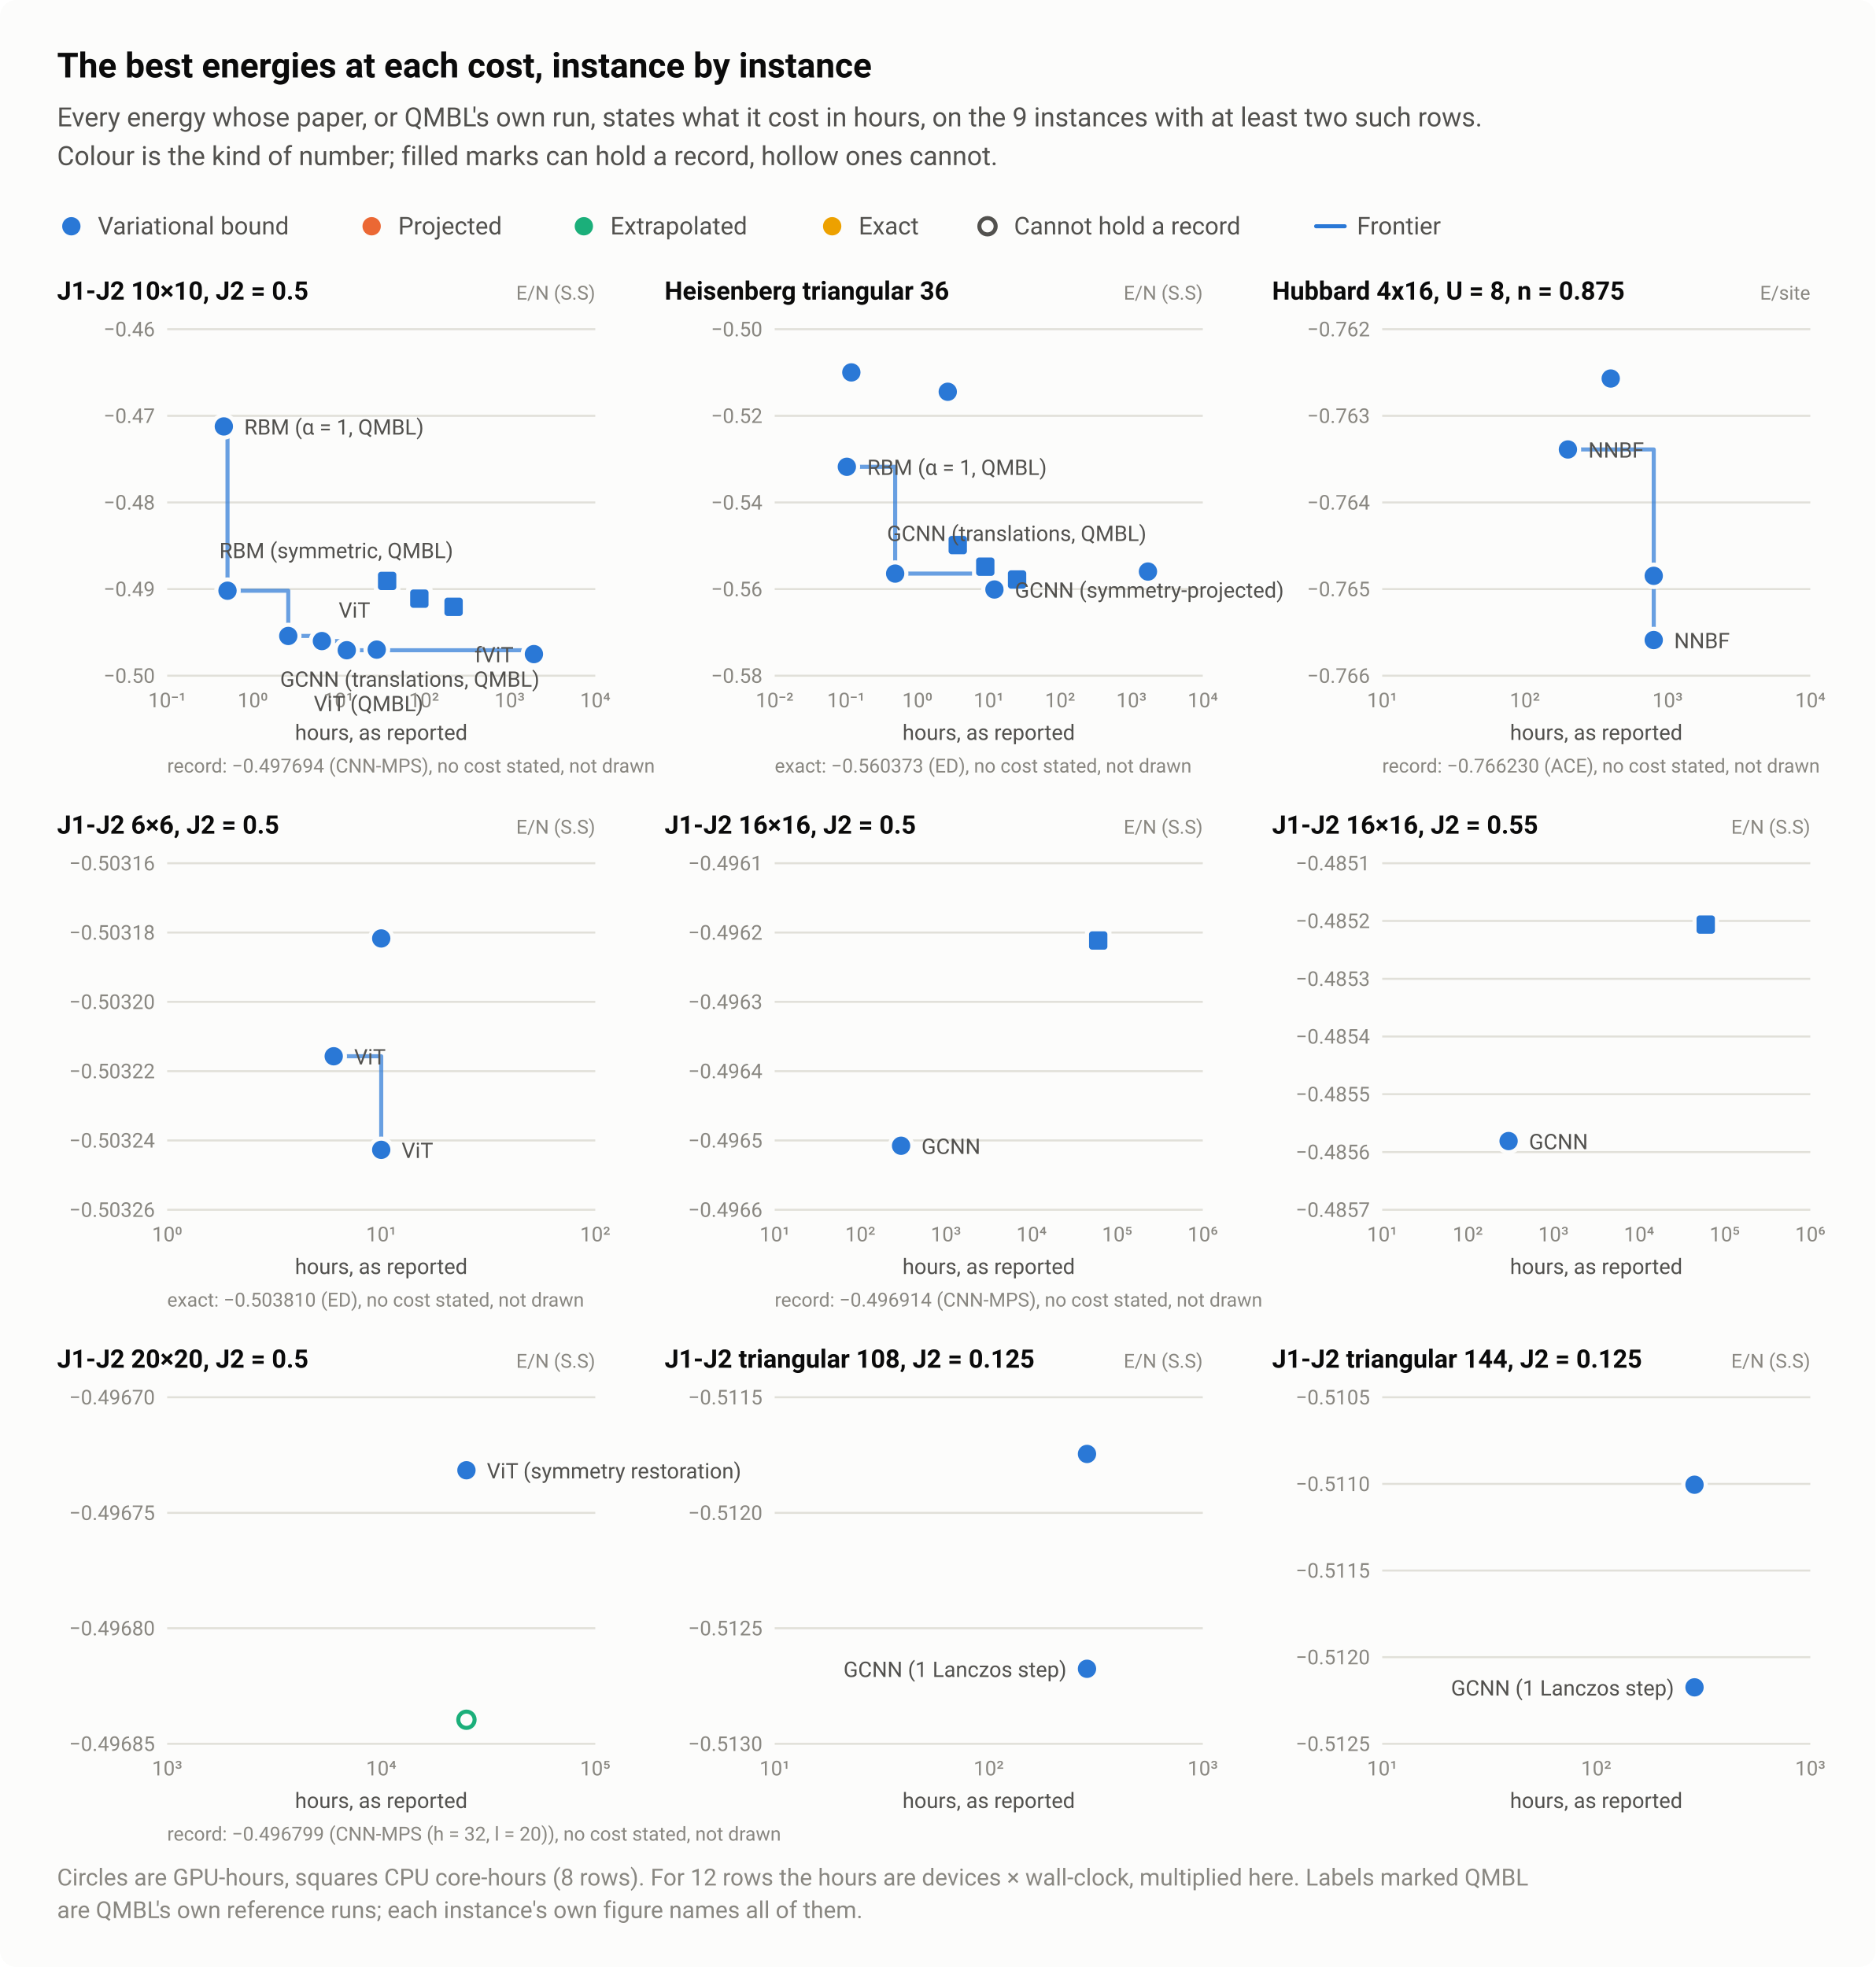
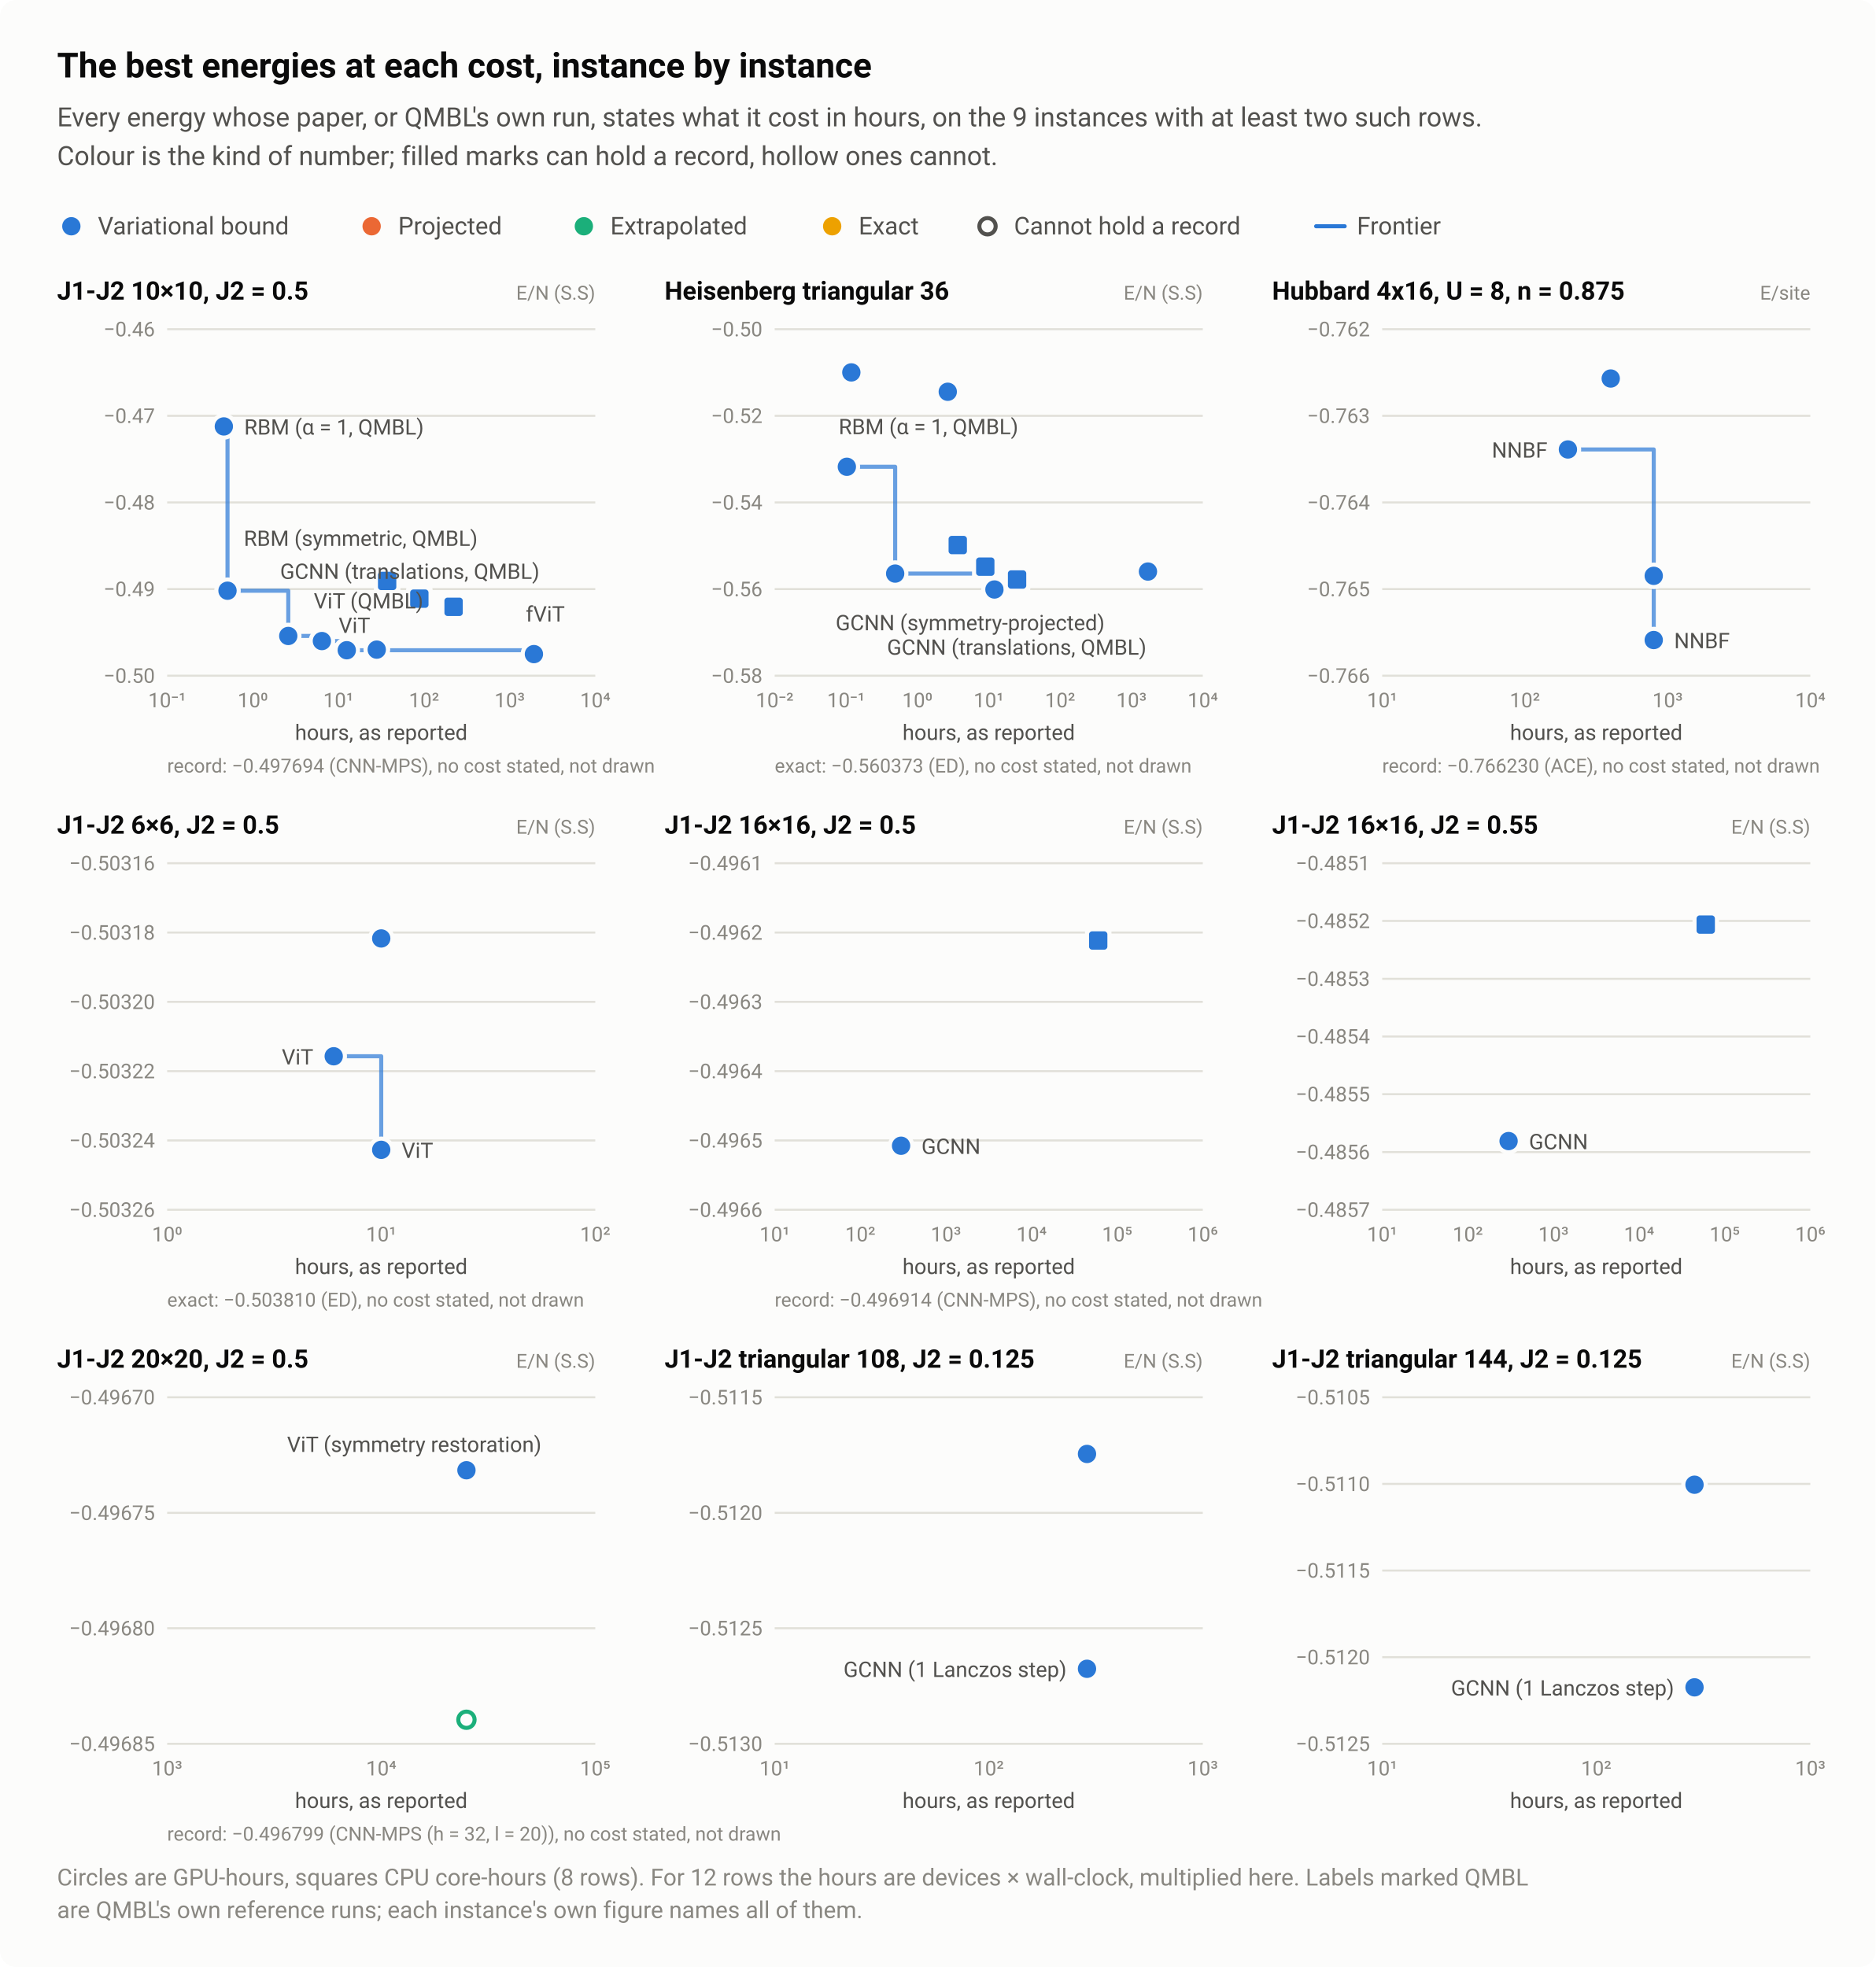
<svg xmlns="http://www.w3.org/2000/svg" width="920" height="965" viewBox="0 0 920 965" role="img" aria-labelledby="title desc">
  <style>text{font-family:system-ui,-apple-system,"Segoe UI",Roboto,"Helvetica Neue",Arial,sans-serif}</style>
  <rect width="920" height="965" rx="8" fill="#fcfcfb" />
  <text x="28" y="38" font-size="17" fill="#0b0b0b" font-weight="600">The best energies at each cost, instance by instance</text>
  <text x="28" y="62" font-size="13" fill="#52514e">Every energy whose paper, or QMBL's own run, states what it cost in hours, on the 9 instances with at least two such rows.</text>
  <text x="28" y="81" font-size="13" fill="#52514e">Colour is the kind of number; filled marks can hold a record, hollow ones cannot.</text>
  <circle cx="35" cy="111" r="6.5" fill="#fcfcfb" />
  <circle cx="35" cy="111" r="4.5" fill="#2a78d6" />
  <text x="48" y="115" font-size="12" fill="#52514e">Variational bound</text>
  <circle cx="182.3" cy="111" r="6.5" fill="#fcfcfb" />
  <circle cx="182.3" cy="111" r="4.5" fill="#eb6834" />
  <text x="195.3" y="115" font-size="12" fill="#52514e">Projected</text>
  <circle cx="286.4" cy="111" r="6.5" fill="#fcfcfb" />
  <circle cx="286.4" cy="111" r="4.5" fill="#1baf7a" />
  <text x="299.4" y="115" font-size="12" fill="#52514e">Extrapolated</text>
  <circle cx="408.2" cy="111" r="6.5" fill="#fcfcfb" />
  <circle cx="408.2" cy="111" r="4.5" fill="#eda100" />
  <text x="421.2" y="115" font-size="12" fill="#52514e">Exact</text>
  <circle cx="484.4" cy="111" r="6.5" fill="#fcfcfb" />
  <circle cx="484.4" cy="111" r="4" fill="#fcfcfb" stroke="#52514e" stroke-width="2" />
  <text x="497.4" y="115" font-size="12" fill="#52514e">Cannot hold a record</text>
  <path d="M645.6 111H659.6" stroke="#2a78d6" stroke-width="2" stroke-linecap="round" />
  <text x="665.6" y="115" font-size="12" fill="#52514e">Frontier</text>
  <text x="28" y="147" font-size="12.5" fill="#0b0b0b" font-weight="600">J1-J2 10×10, J2 = 0.5</text>
  <text x="292" y="147" font-size="9.5" fill="#898781" text-anchor="end">E/N (S.S)</text>
  <path d="M82 331.5H292" stroke="#e1e0d9" stroke-width="1" />
  <text x="76" y="335" font-size="10" fill="#898781" text-anchor="end" style="font-variant-numeric:tabular-nums">−0.50</text>
  <path d="M82 289H292" stroke="#e1e0d9" stroke-width="1" />
  <text x="76" y="292.5" font-size="10" fill="#898781" text-anchor="end" style="font-variant-numeric:tabular-nums">−0.49</text>
  <path d="M82 246.5H292" stroke="#e1e0d9" stroke-width="1" />
  <text x="76" y="250" font-size="10" fill="#898781" text-anchor="end" style="font-variant-numeric:tabular-nums">−0.48</text>
  <path d="M82 204H292" stroke="#e1e0d9" stroke-width="1" />
  <text x="76" y="207.5" font-size="10" fill="#898781" text-anchor="end" style="font-variant-numeric:tabular-nums">−0.47</text>
  <path d="M82 161.5H292" stroke="#e1e0d9" stroke-width="1" />
  <text x="76" y="165" font-size="10" fill="#898781" text-anchor="end" style="font-variant-numeric:tabular-nums">−0.46</text>
  <text x="82" y="347" font-size="10" fill="#898781" text-anchor="middle" style="font-variant-numeric:tabular-nums">10⁻¹</text>
  <text x="124" y="347" font-size="10" fill="#898781" text-anchor="middle" style="font-variant-numeric:tabular-nums">10⁰</text>
  <text x="166" y="347" font-size="10" fill="#898781" text-anchor="middle" style="font-variant-numeric:tabular-nums">10¹</text>
  <text x="208" y="347" font-size="10" fill="#898781" text-anchor="middle" style="font-variant-numeric:tabular-nums">10²</text>
  <text x="250" y="347" font-size="10" fill="#898781" text-anchor="middle" style="font-variant-numeric:tabular-nums">10³</text>
  <text x="292" y="347" font-size="10" fill="#898781" text-anchor="middle" style="font-variant-numeric:tabular-nums">10⁴</text>
  <path d="M109.8 209.2H111.6V289.8H141.4V312H157.9V314.5H170.1V319H261.9V320.9" fill="none" stroke="#2a78d6" stroke-width="2" stroke-linejoin="round" stroke-linecap="round" opacity="0.7" />
  <a class="pt" href="/instances/#r-J1J2_square_100_P_0_5-222e496c">
    <circle cx="261.9" cy="320.9" r="6.5" fill="#fcfcfb" />
    <circle cx="261.9" cy="320.9" r="4.5" fill="#2a78d6" />
  </a>
  <a class="pt" href="/instances/#r-J1J2_square_100_P_0_5-0c62bd86">
    <circle cx="184.8" cy="318.4" r="6.5" fill="#fcfcfb" />
    <circle cx="184.8" cy="318.4" r="4.5" fill="#2a78d6" />
  </a>
  <a class="pt" href="/instances/#r-J1J2_square_100_P_0_5-5bc62a0e">
    <circle cx="184.8" cy="318.7" r="6.5" fill="#fcfcfb" />
    <circle cx="184.8" cy="318.7" r="4.5" fill="#2a78d6" />
  </a>
  <a class="pt" href="/instances/#r-J1J2_square_100_P_0_5-3709d247">
    <circle cx="170.1" cy="319" r="6.5" fill="#fcfcfb" />
    <circle cx="170.1" cy="319" r="4.5" fill="#2a78d6" />
  </a>
  <a class="pt" href="/instances/#r-J1J2_square_100_P_0_5-a0d6bd32">
    <rect x="183.4" y="278.5" width="13" height="13" rx="2" fill="#fcfcfb" />
    <rect x="185.4" y="280.5" width="9" height="9" rx="1.5" fill="#2a78d6" />
  </a>
  <a class="pt" href="/instances/#r-J1J2_square_100_P_0_5-40ca8799">
    <rect x="199.2" y="287.2" width="13" height="13" rx="2" fill="#fcfcfb" />
    <rect x="201.2" y="289.2" width="9" height="9" rx="1.5" fill="#2a78d6" />
  </a>
  <a class="pt" href="/instances/#r-J1J2_square_100_P_0_5-dac27471">
    <rect x="216" y="291.2" width="13" height="13" rx="2" fill="#fcfcfb" />
    <rect x="218" y="293.2" width="9" height="9" rx="1.5" fill="#2a78d6" />
  </a>
  <a class="pt" href="/instances/#r-J1J2_square_100_P_0_5-9da87ced">
    <circle cx="141.4" cy="312" r="6.5" fill="#fcfcfb" />
    <circle cx="141.4" cy="312" r="4.5" fill="#2a78d6" />
  </a>
  <a class="pt" href="/instances/#r-J1J2_square_100_P_0_5-11bb7c21">
    <circle cx="109.8" cy="209.2" r="6.5" fill="#fcfcfb" />
    <circle cx="109.8" cy="209.2" r="4.5" fill="#2a78d6" />
  </a>
  <a class="pt" href="/instances/#r-J1J2_square_100_P_0_5-26119544">
    <circle cx="111.6" cy="289.8" r="6.5" fill="#fcfcfb" />
    <circle cx="111.6" cy="289.8" r="4.5" fill="#2a78d6" />
  </a>
  <a class="pt" href="/instances/#r-J1J2_square_100_P_0_5-581a942d">
    <circle cx="157.9" cy="314.5" r="6.5" fill="#fcfcfb" />
    <circle cx="157.9" cy="314.5" r="4.5" fill="#2a78d6" />
  </a>
  <text x="119.8" y="213.2" font-size="10.5" fill="#52514e" text-anchor="start">RBM (α = 1, QMBL)</text>
-   <text x="107.6" y="273.8" font-size="10.5" fill="#52514e" text-anchor="start">RBM (symmetric, QMBL)</text>
-   <text x="166.1" y="303" font-size="10.5" fill="#52514e" text-anchor="start">ViT</text>
-   <text x="251.9" y="324.9" font-size="10.5" fill="#52514e" text-anchor="end">fViT</text>
-   <text x="137.4" y="336.9" font-size="10.5" fill="#52514e" text-anchor="start">GCNN (translations, QMBL)</text>
-   <text x="153.9" y="348.9" font-size="10.5" fill="#52514e" text-anchor="start">ViT (QMBL)</text>
+   <text x="119.6" y="267.8" font-size="10.5" fill="#52514e" text-anchor="start">RBM (symmetric, QMBL)</text>
+   <text x="137.4" y="284" font-size="10.5" fill="#52514e" text-anchor="start">GCNN (translations, QMBL)</text>
+   <text x="153.9" y="298.5" font-size="10.5" fill="#52514e" text-anchor="start">ViT (QMBL)</text>
+   <text x="166.1" y="310.5" font-size="10.5" fill="#52514e" text-anchor="start">ViT</text>
+   <text x="257.9" y="304.9" font-size="10.5" fill="#52514e" text-anchor="start">fViT</text>
  <text x="187" y="363" font-size="10.5" fill="#52514e" text-anchor="middle">hours, as reported</text>
  <text x="82" y="379" font-size="9.5" fill="#898781">record: −0.497694 (CNN-MPS), no cost stated, not drawn</text>
  <text x="326" y="147" font-size="12.5" fill="#0b0b0b" font-weight="600">Heisenberg triangular 36</text>
  <text x="590" y="147" font-size="9.5" fill="#898781" text-anchor="end">E/N (S.S)</text>
  <path d="M380 331.5H590" stroke="#e1e0d9" stroke-width="1" />
  <text x="374" y="335" font-size="10" fill="#898781" text-anchor="end" style="font-variant-numeric:tabular-nums">−0.58</text>
  <path d="M380 289H590" stroke="#e1e0d9" stroke-width="1" />
  <text x="374" y="292.5" font-size="10" fill="#898781" text-anchor="end" style="font-variant-numeric:tabular-nums">−0.56</text>
  <path d="M380 246.5H590" stroke="#e1e0d9" stroke-width="1" />
  <text x="374" y="250" font-size="10" fill="#898781" text-anchor="end" style="font-variant-numeric:tabular-nums">−0.54</text>
  <path d="M380 204H590" stroke="#e1e0d9" stroke-width="1" />
  <text x="374" y="207.5" font-size="10" fill="#898781" text-anchor="end" style="font-variant-numeric:tabular-nums">−0.52</text>
  <path d="M380 161.5H590" stroke="#e1e0d9" stroke-width="1" />
  <text x="374" y="165" font-size="10" fill="#898781" text-anchor="end" style="font-variant-numeric:tabular-nums">−0.50</text>
  <text x="380" y="347" font-size="10" fill="#898781" text-anchor="middle" style="font-variant-numeric:tabular-nums">10⁻²</text>
  <text x="415" y="347" font-size="10" fill="#898781" text-anchor="middle" style="font-variant-numeric:tabular-nums">10⁻¹</text>
  <text x="450" y="347" font-size="10" fill="#898781" text-anchor="middle" style="font-variant-numeric:tabular-nums">10⁰</text>
  <text x="485" y="347" font-size="10" fill="#898781" text-anchor="middle" style="font-variant-numeric:tabular-nums">10¹</text>
  <text x="520" y="347" font-size="10" fill="#898781" text-anchor="middle" style="font-variant-numeric:tabular-nums">10²</text>
  <text x="555" y="347" font-size="10" fill="#898781" text-anchor="middle" style="font-variant-numeric:tabular-nums">10³</text>
  <text x="590" y="347" font-size="10" fill="#898781" text-anchor="middle" style="font-variant-numeric:tabular-nums">10⁴</text>
  <path d="M415.4 229H439.1V281.4H487.8V289.2" fill="none" stroke="#2a78d6" stroke-width="2" stroke-linejoin="round" stroke-linecap="round" opacity="0.7" />
  <a class="pt" href="/instances/#r-Heisenberg_triangular_36_P-88a6f74f">
    <circle cx="487.8" cy="289.2" r="6.5" fill="#fcfcfb" />
    <circle cx="487.8" cy="289.2" r="4.5" fill="#2a78d6" />
  </a>
  <a class="pt" href="/instances/#r-Heisenberg_triangular_36_P-3ae3c49e">
    <circle cx="563.1" cy="280.4" r="6.5" fill="#fcfcfb" />
    <circle cx="563.1" cy="280.4" r="4.5" fill="#2a78d6" />
  </a>
  <a class="pt" href="/instances/#r-Heisenberg_triangular_36_P-329bb272">
    <rect x="463.3" y="260.9" width="13" height="13" rx="2" fill="#fcfcfb" />
    <rect x="465.3" y="262.9" width="9" height="9" rx="1.5" fill="#2a78d6" />
  </a>
  <a class="pt" href="/instances/#r-Heisenberg_triangular_36_P-8d7d43da">
    <rect x="476.8" y="271.5" width="13" height="13" rx="2" fill="#fcfcfb" />
    <rect x="478.8" y="273.5" width="9" height="9" rx="1.5" fill="#2a78d6" />
  </a>
  <a class="pt" href="/instances/#r-Heisenberg_triangular_36_P-694c3654">
    <rect x="492.4" y="277.8" width="13" height="13" rx="2" fill="#fcfcfb" />
    <rect x="494.4" y="279.8" width="9" height="9" rx="1.5" fill="#2a78d6" />
  </a>
  <a class="pt" href="/instances/#r-Heisenberg_triangular_36_P-66db2a5c">
    <circle cx="439.1" cy="281.4" r="6.5" fill="#fcfcfb" />
    <circle cx="439.1" cy="281.4" r="4.5" fill="#2a78d6" />
  </a>
  <a class="pt" href="/instances/#r-Heisenberg_triangular_36_P-8465a519">
    <circle cx="415.4" cy="229" r="6.5" fill="#fcfcfb" />
    <circle cx="415.4" cy="229" r="4.5" fill="#2a78d6" />
  </a>
  <a class="pt" href="/instances/#r-Heisenberg_triangular_36_P-d14665f7">
    <circle cx="417.6" cy="182.7" r="6.5" fill="#fcfcfb" />
    <circle cx="417.6" cy="182.7" r="4.5" fill="#2a78d6" />
  </a>
  <a class="pt" href="/instances/#r-Heisenberg_triangular_36_P-4f3f2d26">
    <circle cx="464.9" cy="192.2" r="6.5" fill="#fcfcfb" />
    <circle cx="464.9" cy="192.2" r="4.5" fill="#2a78d6" />
  </a>
-   <text x="425.4" y="233" font-size="10.5" fill="#52514e" text-anchor="start">RBM (α = 1, QMBL)</text>
-   <text x="435.1" y="265.4" font-size="10.5" fill="#52514e" text-anchor="start">GCNN (translations, QMBL)</text>
-   <text x="497.8" y="293.2" font-size="10.5" fill="#52514e" text-anchor="start">GCNN (symmetry-projected)</text>
+   <text x="411.4" y="213" font-size="10.5" fill="#52514e" text-anchor="start">RBM (α = 1, QMBL)</text>
+   <text x="409.9" y="309.2" font-size="10.5" fill="#52514e" text-anchor="start">GCNN (symmetry-projected)</text>
+   <text x="435.1" y="321.2" font-size="10.5" fill="#52514e" text-anchor="start">GCNN (translations, QMBL)</text>
  <text x="485" y="363" font-size="10.5" fill="#52514e" text-anchor="middle">hours, as reported</text>
  <text x="380" y="379" font-size="9.5" fill="#898781">exact: −0.560373 (ED), no cost stated, not drawn</text>
  <text x="624" y="147" font-size="12.5" fill="#0b0b0b" font-weight="600">Hubbard 4x16, U = 8, n = 0.875</text>
  <text x="888" y="147" font-size="9.5" fill="#898781" text-anchor="end">E/site</text>
  <path d="M678 331.5H888" stroke="#e1e0d9" stroke-width="1" />
  <text x="672" y="335" font-size="10" fill="#898781" text-anchor="end" style="font-variant-numeric:tabular-nums">−0.766</text>
  <path d="M678 289H888" stroke="#e1e0d9" stroke-width="1" />
  <text x="672" y="292.5" font-size="10" fill="#898781" text-anchor="end" style="font-variant-numeric:tabular-nums">−0.765</text>
  <path d="M678 246.5H888" stroke="#e1e0d9" stroke-width="1" />
  <text x="672" y="250" font-size="10" fill="#898781" text-anchor="end" style="font-variant-numeric:tabular-nums">−0.764</text>
  <path d="M678 204H888" stroke="#e1e0d9" stroke-width="1" />
  <text x="672" y="207.5" font-size="10" fill="#898781" text-anchor="end" style="font-variant-numeric:tabular-nums">−0.763</text>
  <path d="M678 161.5H888" stroke="#e1e0d9" stroke-width="1" />
  <text x="672" y="165" font-size="10" fill="#898781" text-anchor="end" style="font-variant-numeric:tabular-nums">−0.762</text>
  <text x="678" y="347" font-size="10" fill="#898781" text-anchor="middle" style="font-variant-numeric:tabular-nums">10¹</text>
  <text x="748" y="347" font-size="10" fill="#898781" text-anchor="middle" style="font-variant-numeric:tabular-nums">10²</text>
  <text x="818" y="347" font-size="10" fill="#898781" text-anchor="middle" style="font-variant-numeric:tabular-nums">10³</text>
  <text x="888" y="347" font-size="10" fill="#898781" text-anchor="middle" style="font-variant-numeric:tabular-nums">10⁴</text>
  <path d="M769.1 220.5H811.2V314" fill="none" stroke="#2a78d6" stroke-width="2" stroke-linejoin="round" stroke-linecap="round" opacity="0.7" />
  <a class="pt" href="/instances/#r-Hubbard_rectangular-4x16_64_P_28_8-4ecd81d6">
    <circle cx="811.2" cy="314" r="6.5" fill="#fcfcfb" />
    <circle cx="811.2" cy="314" r="4.5" fill="#2a78d6" />
  </a>
  <a class="pt" href="/instances/#r-Hubbard_rectangular-4x16_64_P_28_8-b6d9f33e">
    <circle cx="811.2" cy="282.5" r="6.5" fill="#fcfcfb" />
    <circle cx="811.2" cy="282.5" r="4.5" fill="#2a78d6" />
  </a>
  <a class="pt" href="/instances/#r-Hubbard_rectangular-4x16_64_P_28_8-beca604b">
    <circle cx="790.1" cy="185.7" r="6.5" fill="#fcfcfb" />
    <circle cx="790.1" cy="185.7" r="4.5" fill="#2a78d6" />
  </a>
  <a class="pt" href="/instances/#r-Hubbard_rectangular-4x16_64_P_28_8-c399ba5c">
    <circle cx="769.1" cy="220.5" r="6.5" fill="#fcfcfb" />
    <circle cx="769.1" cy="220.5" r="4.5" fill="#2a78d6" />
  </a>
-   <text x="779.1" y="224.5" font-size="10.5" fill="#52514e" text-anchor="start">NNBF</text>
+   <text x="759.1" y="224.5" font-size="10.5" fill="#52514e" text-anchor="end">NNBF</text>
  <text x="821.2" y="318" font-size="10.5" fill="#52514e" text-anchor="start">NNBF</text>
  <text x="783" y="363" font-size="10.5" fill="#52514e" text-anchor="middle">hours, as reported</text>
  <text x="678" y="379" font-size="9.5" fill="#898781">record: −0.766230 (ACE), no cost stated, not drawn</text>
  <text x="28" y="409" font-size="12.5" fill="#0b0b0b" font-weight="600">J1-J2 6×6, J2 = 0.5</text>
  <text x="292" y="409" font-size="9.5" fill="#898781" text-anchor="end">E/N (S.S)</text>
  <path d="M82 593.5H292" stroke="#e1e0d9" stroke-width="1" />
  <text x="76" y="597" font-size="10" fill="#898781" text-anchor="end" style="font-variant-numeric:tabular-nums">−0.50326</text>
  <path d="M82 559.5H292" stroke="#e1e0d9" stroke-width="1" />
  <text x="76" y="563" font-size="10" fill="#898781" text-anchor="end" style="font-variant-numeric:tabular-nums">−0.50324</text>
  <path d="M82 525.5H292" stroke="#e1e0d9" stroke-width="1" />
  <text x="76" y="529" font-size="10" fill="#898781" text-anchor="end" style="font-variant-numeric:tabular-nums">−0.50322</text>
  <path d="M82 491.5H292" stroke="#e1e0d9" stroke-width="1" />
  <text x="76" y="495" font-size="10" fill="#898781" text-anchor="end" style="font-variant-numeric:tabular-nums">−0.50320</text>
  <path d="M82 457.5H292" stroke="#e1e0d9" stroke-width="1" />
  <text x="76" y="461" font-size="10" fill="#898781" text-anchor="end" style="font-variant-numeric:tabular-nums">−0.50318</text>
  <path d="M82 423.5H292" stroke="#e1e0d9" stroke-width="1" />
  <text x="76" y="427" font-size="10" fill="#898781" text-anchor="end" style="font-variant-numeric:tabular-nums">−0.50316</text>
  <text x="82" y="609" font-size="10" fill="#898781" text-anchor="middle" style="font-variant-numeric:tabular-nums">10⁰</text>
  <text x="187" y="609" font-size="10" fill="#898781" text-anchor="middle" style="font-variant-numeric:tabular-nums">10¹</text>
  <text x="292" y="609" font-size="10" fill="#898781" text-anchor="middle" style="font-variant-numeric:tabular-nums">10²</text>
  <path d="M163.7 518.2H187V564.1" fill="none" stroke="#2a78d6" stroke-width="2" stroke-linejoin="round" stroke-linecap="round" opacity="0.7" />
  <a class="pt" href="/instances/#r-J1J2_square_36_P_0_5-032ac67d">
    <circle cx="187" cy="460.4" r="6.5" fill="#fcfcfb" />
    <circle cx="187" cy="460.4" r="4.5" fill="#2a78d6" />
  </a>
  <a class="pt" href="/instances/#r-J1J2_square_36_P_0_5-5988ccac">
    <circle cx="187" cy="564.1" r="6.5" fill="#fcfcfb" />
    <circle cx="187" cy="564.1" r="4.5" fill="#2a78d6" />
  </a>
  <a class="pt" href="/instances/#r-J1J2_square_36_P_0_5-8caa8a73">
    <circle cx="163.7" cy="518.2" r="6.5" fill="#fcfcfb" />
    <circle cx="163.7" cy="518.2" r="4.5" fill="#2a78d6" />
  </a>
-   <text x="173.7" y="522.2" font-size="10.5" fill="#52514e" text-anchor="start">ViT</text>
+   <text x="153.7" y="522.2" font-size="10.5" fill="#52514e" text-anchor="end">ViT</text>
  <text x="197" y="568.1" font-size="10.5" fill="#52514e" text-anchor="start">ViT</text>
  <text x="187" y="625" font-size="10.5" fill="#52514e" text-anchor="middle">hours, as reported</text>
  <text x="82" y="641" font-size="9.5" fill="#898781">exact: −0.503810 (ED), no cost stated, not drawn</text>
  <text x="326" y="409" font-size="12.5" fill="#0b0b0b" font-weight="600">J1-J2 16×16, J2 = 0.5</text>
  <text x="590" y="409" font-size="9.5" fill="#898781" text-anchor="end">E/N (S.S)</text>
  <path d="M380 593.5H590" stroke="#e1e0d9" stroke-width="1" />
  <text x="374" y="597" font-size="10" fill="#898781" text-anchor="end" style="font-variant-numeric:tabular-nums">−0.4966</text>
  <path d="M380 559.5H590" stroke="#e1e0d9" stroke-width="1" />
  <text x="374" y="563" font-size="10" fill="#898781" text-anchor="end" style="font-variant-numeric:tabular-nums">−0.4965</text>
  <path d="M380 525.5H590" stroke="#e1e0d9" stroke-width="1" />
  <text x="374" y="529" font-size="10" fill="#898781" text-anchor="end" style="font-variant-numeric:tabular-nums">−0.4964</text>
  <path d="M380 491.5H590" stroke="#e1e0d9" stroke-width="1" />
  <text x="374" y="495" font-size="10" fill="#898781" text-anchor="end" style="font-variant-numeric:tabular-nums">−0.4963</text>
  <path d="M380 457.5H590" stroke="#e1e0d9" stroke-width="1" />
  <text x="374" y="461" font-size="10" fill="#898781" text-anchor="end" style="font-variant-numeric:tabular-nums">−0.4962</text>
  <path d="M380 423.5H590" stroke="#e1e0d9" stroke-width="1" />
  <text x="374" y="427" font-size="10" fill="#898781" text-anchor="end" style="font-variant-numeric:tabular-nums">−0.4961</text>
  <text x="380" y="609" font-size="10" fill="#898781" text-anchor="middle" style="font-variant-numeric:tabular-nums">10¹</text>
  <text x="422" y="609" font-size="10" fill="#898781" text-anchor="middle" style="font-variant-numeric:tabular-nums">10²</text>
  <text x="464" y="609" font-size="10" fill="#898781" text-anchor="middle" style="font-variant-numeric:tabular-nums">10³</text>
  <text x="506" y="609" font-size="10" fill="#898781" text-anchor="middle" style="font-variant-numeric:tabular-nums">10⁴</text>
  <text x="548" y="609" font-size="10" fill="#898781" text-anchor="middle" style="font-variant-numeric:tabular-nums">10⁵</text>
  <text x="590" y="609" font-size="10" fill="#898781" text-anchor="middle" style="font-variant-numeric:tabular-nums">10⁶</text>
  <a class="pt" href="/instances/#r-J1J2_square_256_P_0_5-f7135ada">
    <circle cx="442" cy="562.1" r="6.5" fill="#fcfcfb" />
    <circle cx="442" cy="562.1" r="4.5" fill="#2a78d6" />
  </a>
  <a class="pt" href="/instances/#r-J1J2_square_256_P_0_5-838a9dd4">
    <rect x="532.2" y="454.9" width="13" height="13" rx="2" fill="#fcfcfb" />
    <rect x="534.2" y="456.9" width="9" height="9" rx="1.5" fill="#2a78d6" />
  </a>
  <text x="452" y="566.1" font-size="10.5" fill="#52514e" text-anchor="start">GCNN</text>
  <text x="485" y="625" font-size="10.5" fill="#52514e" text-anchor="middle">hours, as reported</text>
  <text x="380" y="641" font-size="9.5" fill="#898781">record: −0.496914 (CNN-MPS), no cost stated, not drawn</text>
  <text x="624" y="409" font-size="12.5" fill="#0b0b0b" font-weight="600">J1-J2 16×16, J2 = 0.55</text>
  <text x="888" y="409" font-size="9.5" fill="#898781" text-anchor="end">E/N (S.S)</text>
  <path d="M678 593.5H888" stroke="#e1e0d9" stroke-width="1" />
  <text x="672" y="597" font-size="10" fill="#898781" text-anchor="end" style="font-variant-numeric:tabular-nums">−0.4857</text>
  <path d="M678 565.2H888" stroke="#e1e0d9" stroke-width="1" />
  <text x="672" y="568.7" font-size="10" fill="#898781" text-anchor="end" style="font-variant-numeric:tabular-nums">−0.4856</text>
  <path d="M678 536.8H888" stroke="#e1e0d9" stroke-width="1" />
  <text x="672" y="540.3" font-size="10" fill="#898781" text-anchor="end" style="font-variant-numeric:tabular-nums">−0.4855</text>
  <path d="M678 508.5H888" stroke="#e1e0d9" stroke-width="1" />
  <text x="672" y="512" font-size="10" fill="#898781" text-anchor="end" style="font-variant-numeric:tabular-nums">−0.4854</text>
  <path d="M678 480.2H888" stroke="#e1e0d9" stroke-width="1" />
  <text x="672" y="483.7" font-size="10" fill="#898781" text-anchor="end" style="font-variant-numeric:tabular-nums">−0.4853</text>
  <path d="M678 451.8H888" stroke="#e1e0d9" stroke-width="1" />
  <text x="672" y="455.3" font-size="10" fill="#898781" text-anchor="end" style="font-variant-numeric:tabular-nums">−0.4852</text>
  <path d="M678 423.5H888" stroke="#e1e0d9" stroke-width="1" />
  <text x="672" y="427" font-size="10" fill="#898781" text-anchor="end" style="font-variant-numeric:tabular-nums">−0.4851</text>
  <text x="678" y="609" font-size="10" fill="#898781" text-anchor="middle" style="font-variant-numeric:tabular-nums">10¹</text>
  <text x="720" y="609" font-size="10" fill="#898781" text-anchor="middle" style="font-variant-numeric:tabular-nums">10²</text>
  <text x="762" y="609" font-size="10" fill="#898781" text-anchor="middle" style="font-variant-numeric:tabular-nums">10³</text>
  <text x="804" y="609" font-size="10" fill="#898781" text-anchor="middle" style="font-variant-numeric:tabular-nums">10⁴</text>
  <text x="846" y="609" font-size="10" fill="#898781" text-anchor="middle" style="font-variant-numeric:tabular-nums">10⁵</text>
  <text x="888" y="609" font-size="10" fill="#898781" text-anchor="middle" style="font-variant-numeric:tabular-nums">10⁶</text>
  <a class="pt" href="/instances/#r-J1J2_square_256_P_0_55-cdb610c9">
    <circle cx="740" cy="559.8" r="6.5" fill="#fcfcfb" />
    <circle cx="740" cy="559.8" r="4.5" fill="#2a78d6" />
  </a>
  <a class="pt" href="/instances/#r-J1J2_square_256_P_0_55-2f174594">
    <rect x="830.2" y="447.1" width="13" height="13" rx="2" fill="#fcfcfb" />
    <rect x="832.2" y="449.1" width="9" height="9" rx="1.5" fill="#2a78d6" />
  </a>
  <text x="750" y="563.8" font-size="10.5" fill="#52514e" text-anchor="start">GCNN</text>
  <text x="783" y="625" font-size="10.5" fill="#52514e" text-anchor="middle">hours, as reported</text>
  <text x="28" y="671" font-size="12.5" fill="#0b0b0b" font-weight="600">J1-J2 20×20, J2 = 0.5</text>
  <text x="292" y="671" font-size="9.5" fill="#898781" text-anchor="end">E/N (S.S)</text>
  <path d="M82 855.5H292" stroke="#e1e0d9" stroke-width="1" />
  <text x="76" y="859" font-size="10" fill="#898781" text-anchor="end" style="font-variant-numeric:tabular-nums">−0.49685</text>
  <path d="M82 798.8H292" stroke="#e1e0d9" stroke-width="1" />
  <text x="76" y="802.3" font-size="10" fill="#898781" text-anchor="end" style="font-variant-numeric:tabular-nums">−0.49680</text>
  <path d="M82 742.2H292" stroke="#e1e0d9" stroke-width="1" />
  <text x="76" y="745.7" font-size="10" fill="#898781" text-anchor="end" style="font-variant-numeric:tabular-nums">−0.49675</text>
  <path d="M82 685.5H292" stroke="#e1e0d9" stroke-width="1" />
  <text x="76" y="689" font-size="10" fill="#898781" text-anchor="end" style="font-variant-numeric:tabular-nums">−0.49670</text>
  <text x="82" y="871" font-size="10" fill="#898781" text-anchor="middle" style="font-variant-numeric:tabular-nums">10³</text>
  <text x="187" y="871" font-size="10" fill="#898781" text-anchor="middle" style="font-variant-numeric:tabular-nums">10⁴</text>
  <text x="292" y="871" font-size="10" fill="#898781" text-anchor="middle" style="font-variant-numeric:tabular-nums">10⁵</text>
  <a class="pt" href="/instances/#r-J1J2_square_400_P_0_5-1e467208">
    <circle cx="228.8" cy="843.7" r="6.5" fill="#fcfcfb" />
    <circle cx="228.8" cy="843.7" r="4" fill="#fcfcfb" stroke="#1baf7a" stroke-width="2" />
  </a>
  <a class="pt" href="/instances/#r-J1J2_square_400_P_0_5-c365e1a4">
    <circle cx="228.8" cy="721.3" r="6.5" fill="#fcfcfb" />
    <circle cx="228.8" cy="721.3" r="4.5" fill="#2a78d6" />
  </a>
-   <text x="238.8" y="725.3" font-size="10.5" fill="#52514e" text-anchor="start">ViT (symmetry restoration)</text>
+   <text x="140.8" y="712.3" font-size="10.5" fill="#52514e" text-anchor="start">ViT (symmetry restoration)</text>
  <text x="187" y="887" font-size="10.5" fill="#52514e" text-anchor="middle">hours, as reported</text>
  <text x="82" y="903" font-size="9.5" fill="#898781">record: −0.496799 (CNN-MPS (h = 32, l = 20)), no cost stated, not drawn</text>
  <text x="326" y="671" font-size="12.5" fill="#0b0b0b" font-weight="600">J1-J2 triangular 108, J2 = 0.125</text>
  <text x="590" y="671" font-size="9.5" fill="#898781" text-anchor="end">E/N (S.S)</text>
  <path d="M380 855.5H590" stroke="#e1e0d9" stroke-width="1" />
  <text x="374" y="859" font-size="10" fill="#898781" text-anchor="end" style="font-variant-numeric:tabular-nums">−0.5130</text>
  <path d="M380 798.8H590" stroke="#e1e0d9" stroke-width="1" />
  <text x="374" y="802.3" font-size="10" fill="#898781" text-anchor="end" style="font-variant-numeric:tabular-nums">−0.5125</text>
  <path d="M380 742.2H590" stroke="#e1e0d9" stroke-width="1" />
  <text x="374" y="745.7" font-size="10" fill="#898781" text-anchor="end" style="font-variant-numeric:tabular-nums">−0.5120</text>
  <path d="M380 685.5H590" stroke="#e1e0d9" stroke-width="1" />
  <text x="374" y="689" font-size="10" fill="#898781" text-anchor="end" style="font-variant-numeric:tabular-nums">−0.5115</text>
  <text x="380" y="871" font-size="10" fill="#898781" text-anchor="middle" style="font-variant-numeric:tabular-nums">10¹</text>
  <text x="485" y="871" font-size="10" fill="#898781" text-anchor="middle" style="font-variant-numeric:tabular-nums">10²</text>
  <text x="590" y="871" font-size="10" fill="#898781" text-anchor="middle" style="font-variant-numeric:tabular-nums">10³</text>
  <a class="pt" href="/instances/#r-J1J2_triangular_108_P_0_125-b4bac17e">
    <circle cx="533.2" cy="818.7" r="6.5" fill="#fcfcfb" />
    <circle cx="533.2" cy="818.7" r="4.5" fill="#2a78d6" />
  </a>
  <a class="pt" href="/instances/#r-J1J2_triangular_108_P_0_125-38adb2e4">
    <circle cx="533.2" cy="713.3" r="6.5" fill="#fcfcfb" />
    <circle cx="533.2" cy="713.3" r="4.5" fill="#2a78d6" />
  </a>
  <text x="523.2" y="822.7" font-size="10.5" fill="#52514e" text-anchor="end">GCNN (1 Lanczos step)</text>
  <text x="485" y="887" font-size="10.5" fill="#52514e" text-anchor="middle">hours, as reported</text>
  <text x="624" y="671" font-size="12.5" fill="#0b0b0b" font-weight="600">J1-J2 triangular 144, J2 = 0.125</text>
  <text x="888" y="671" font-size="9.5" fill="#898781" text-anchor="end">E/N (S.S)</text>
  <path d="M678 855.5H888" stroke="#e1e0d9" stroke-width="1" />
  <text x="672" y="859" font-size="10" fill="#898781" text-anchor="end" style="font-variant-numeric:tabular-nums">−0.5125</text>
  <path d="M678 813H888" stroke="#e1e0d9" stroke-width="1" />
  <text x="672" y="816.5" font-size="10" fill="#898781" text-anchor="end" style="font-variant-numeric:tabular-nums">−0.5120</text>
  <path d="M678 770.5H888" stroke="#e1e0d9" stroke-width="1" />
  <text x="672" y="774" font-size="10" fill="#898781" text-anchor="end" style="font-variant-numeric:tabular-nums">−0.5115</text>
  <path d="M678 728H888" stroke="#e1e0d9" stroke-width="1" />
  <text x="672" y="731.5" font-size="10" fill="#898781" text-anchor="end" style="font-variant-numeric:tabular-nums">−0.5110</text>
  <path d="M678 685.5H888" stroke="#e1e0d9" stroke-width="1" />
  <text x="672" y="689" font-size="10" fill="#898781" text-anchor="end" style="font-variant-numeric:tabular-nums">−0.5105</text>
  <text x="678" y="871" font-size="10" fill="#898781" text-anchor="middle" style="font-variant-numeric:tabular-nums">10¹</text>
  <text x="783" y="871" font-size="10" fill="#898781" text-anchor="middle" style="font-variant-numeric:tabular-nums">10²</text>
  <text x="888" y="871" font-size="10" fill="#898781" text-anchor="middle" style="font-variant-numeric:tabular-nums">10³</text>
  <a class="pt" href="/instances/#r-J1J2_triangular_144_P_0_125-ec75679d">
    <circle cx="831.2" cy="827.8" r="6.5" fill="#fcfcfb" />
    <circle cx="831.2" cy="827.8" r="4.5" fill="#2a78d6" />
  </a>
  <a class="pt" href="/instances/#r-J1J2_triangular_144_P_0_125-43b73564">
    <circle cx="831.2" cy="728.4" r="6.5" fill="#fcfcfb" />
    <circle cx="831.2" cy="728.4" r="4.5" fill="#2a78d6" />
  </a>
  <text x="821.2" y="831.8" font-size="10.5" fill="#52514e" text-anchor="end">GCNN (1 Lanczos step)</text>
  <text x="783" y="887" font-size="10.5" fill="#52514e" text-anchor="middle">hours, as reported</text>
  <text x="28" y="925" font-size="11.5" fill="#898781">Circles are GPU-hours, squares CPU core-hours (8 rows). For 12 rows the hours are devices × wall-clock, multiplied here. Labels marked QMBL</text>
  <text x="28" y="941" font-size="11.5" fill="#898781">are QMBL's own reference runs; each instance's own figure names all of them.</text>
</svg>
